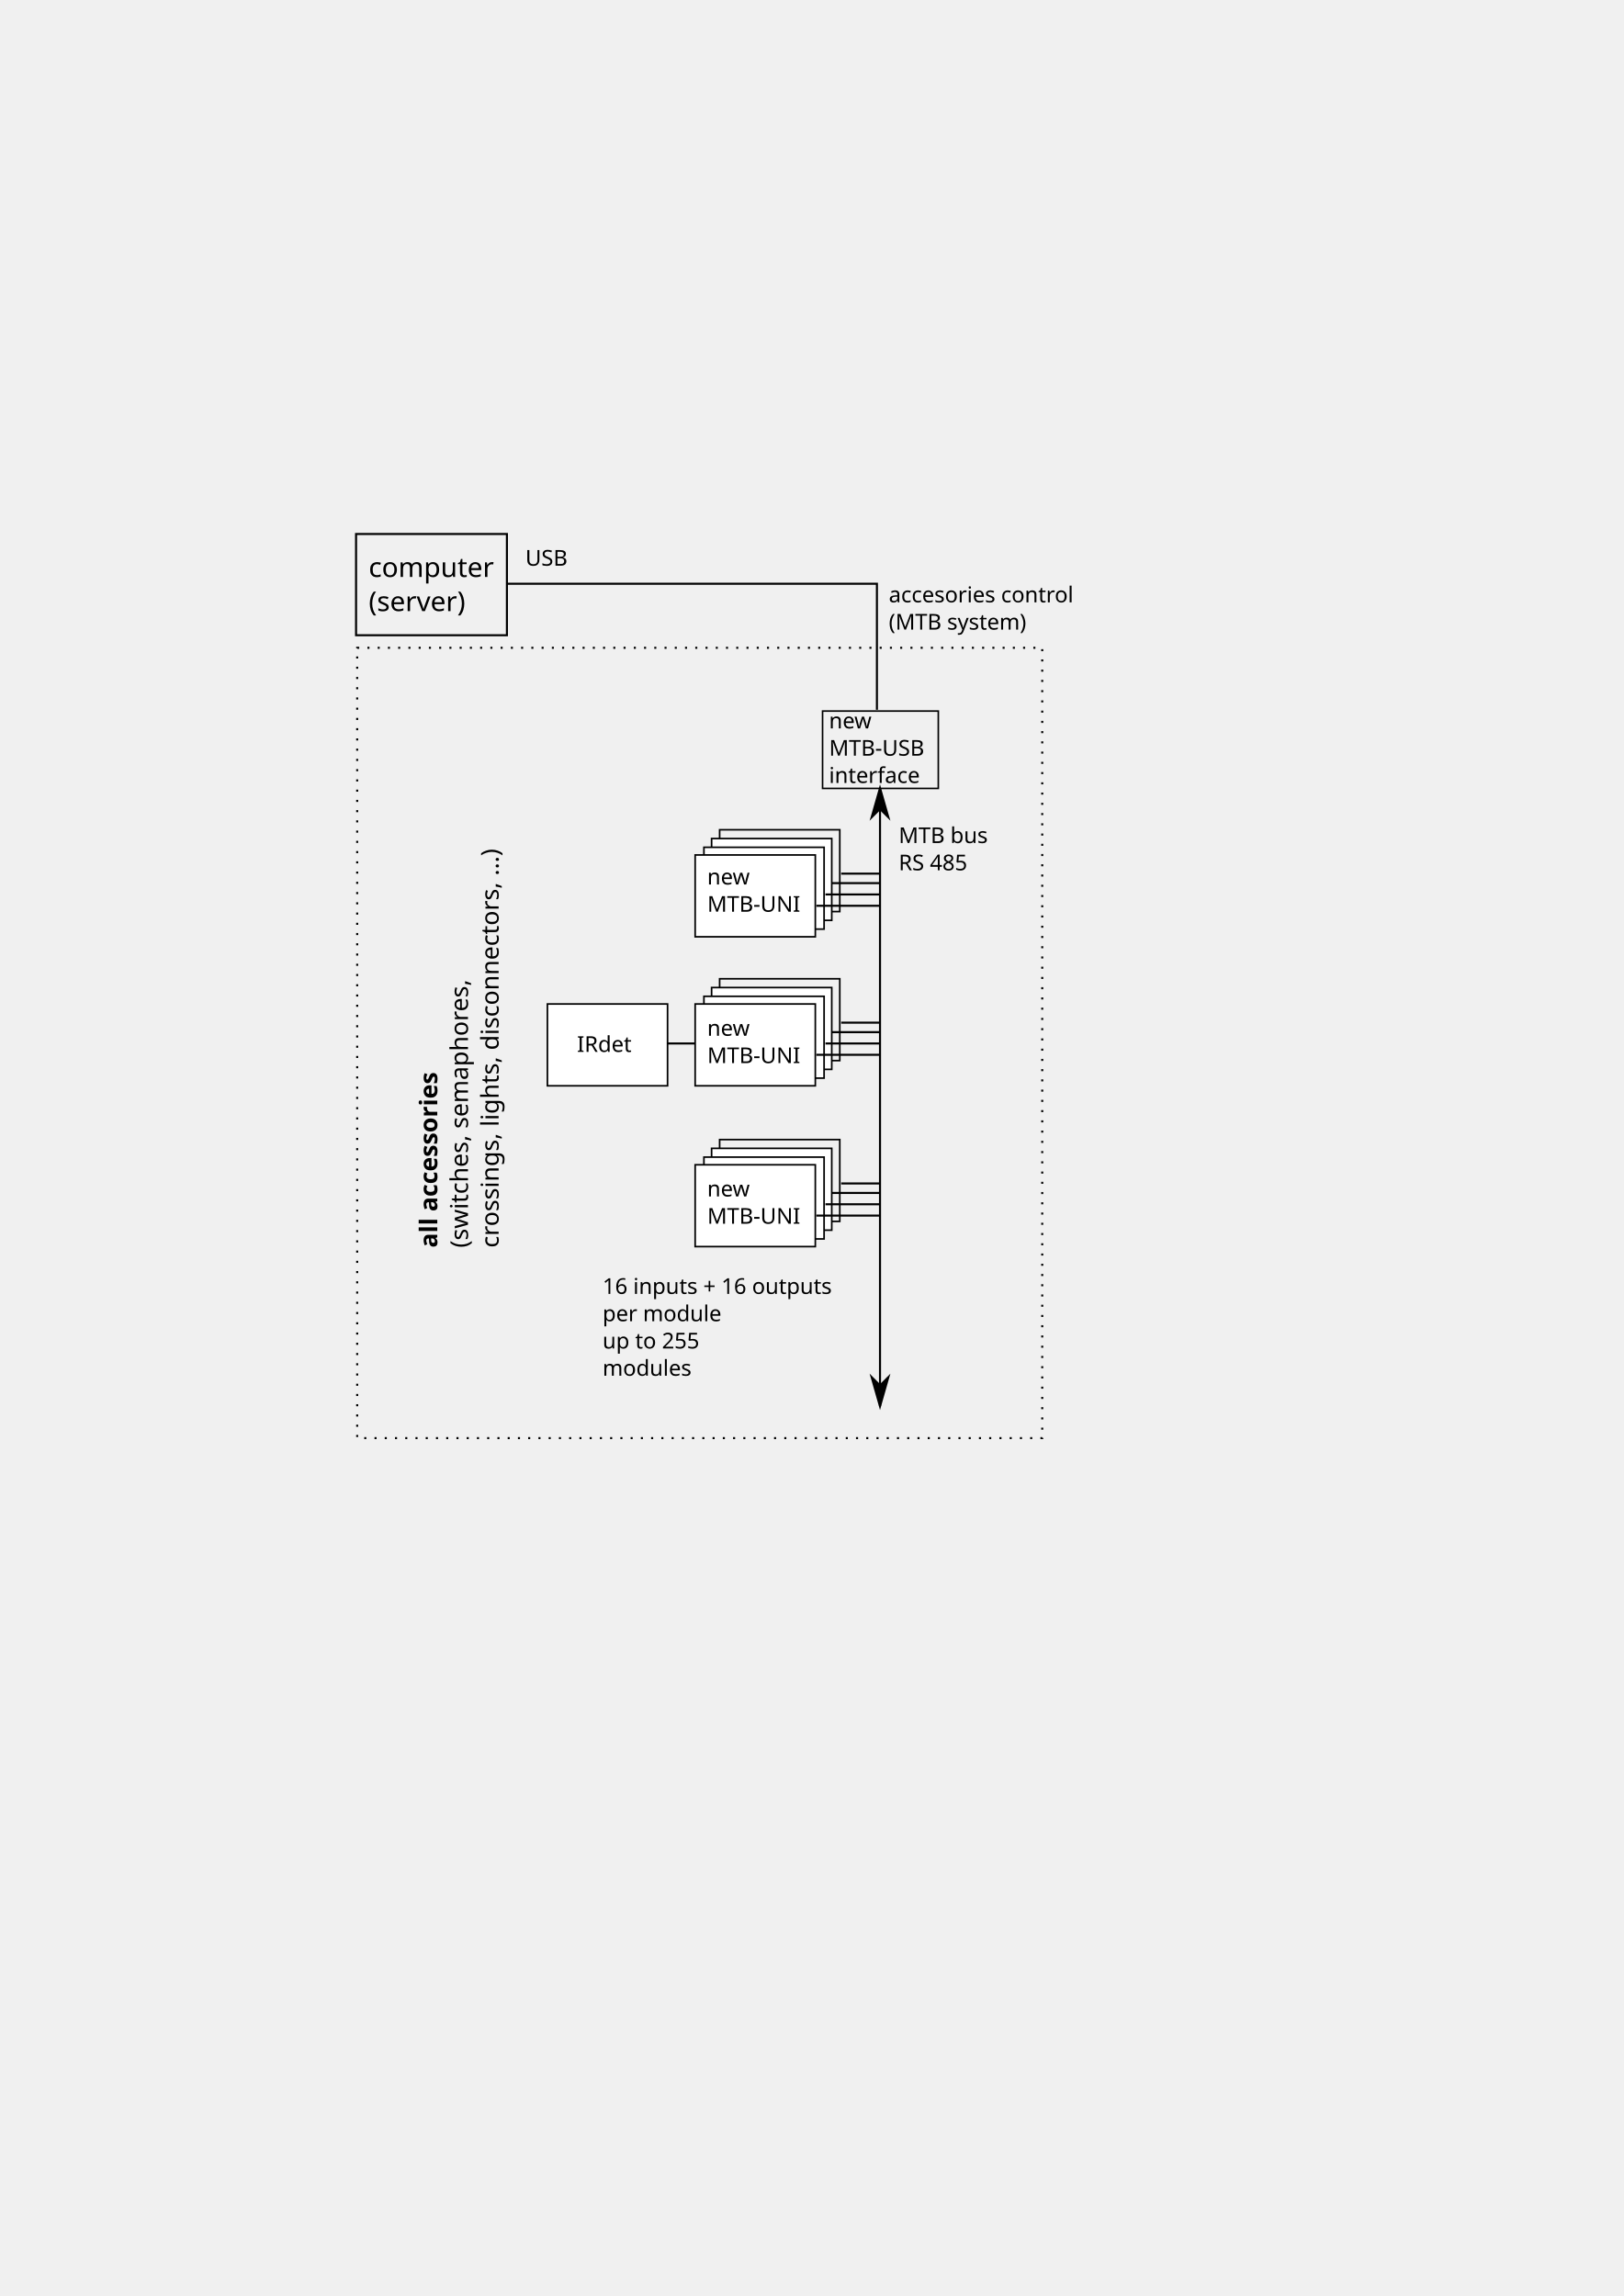
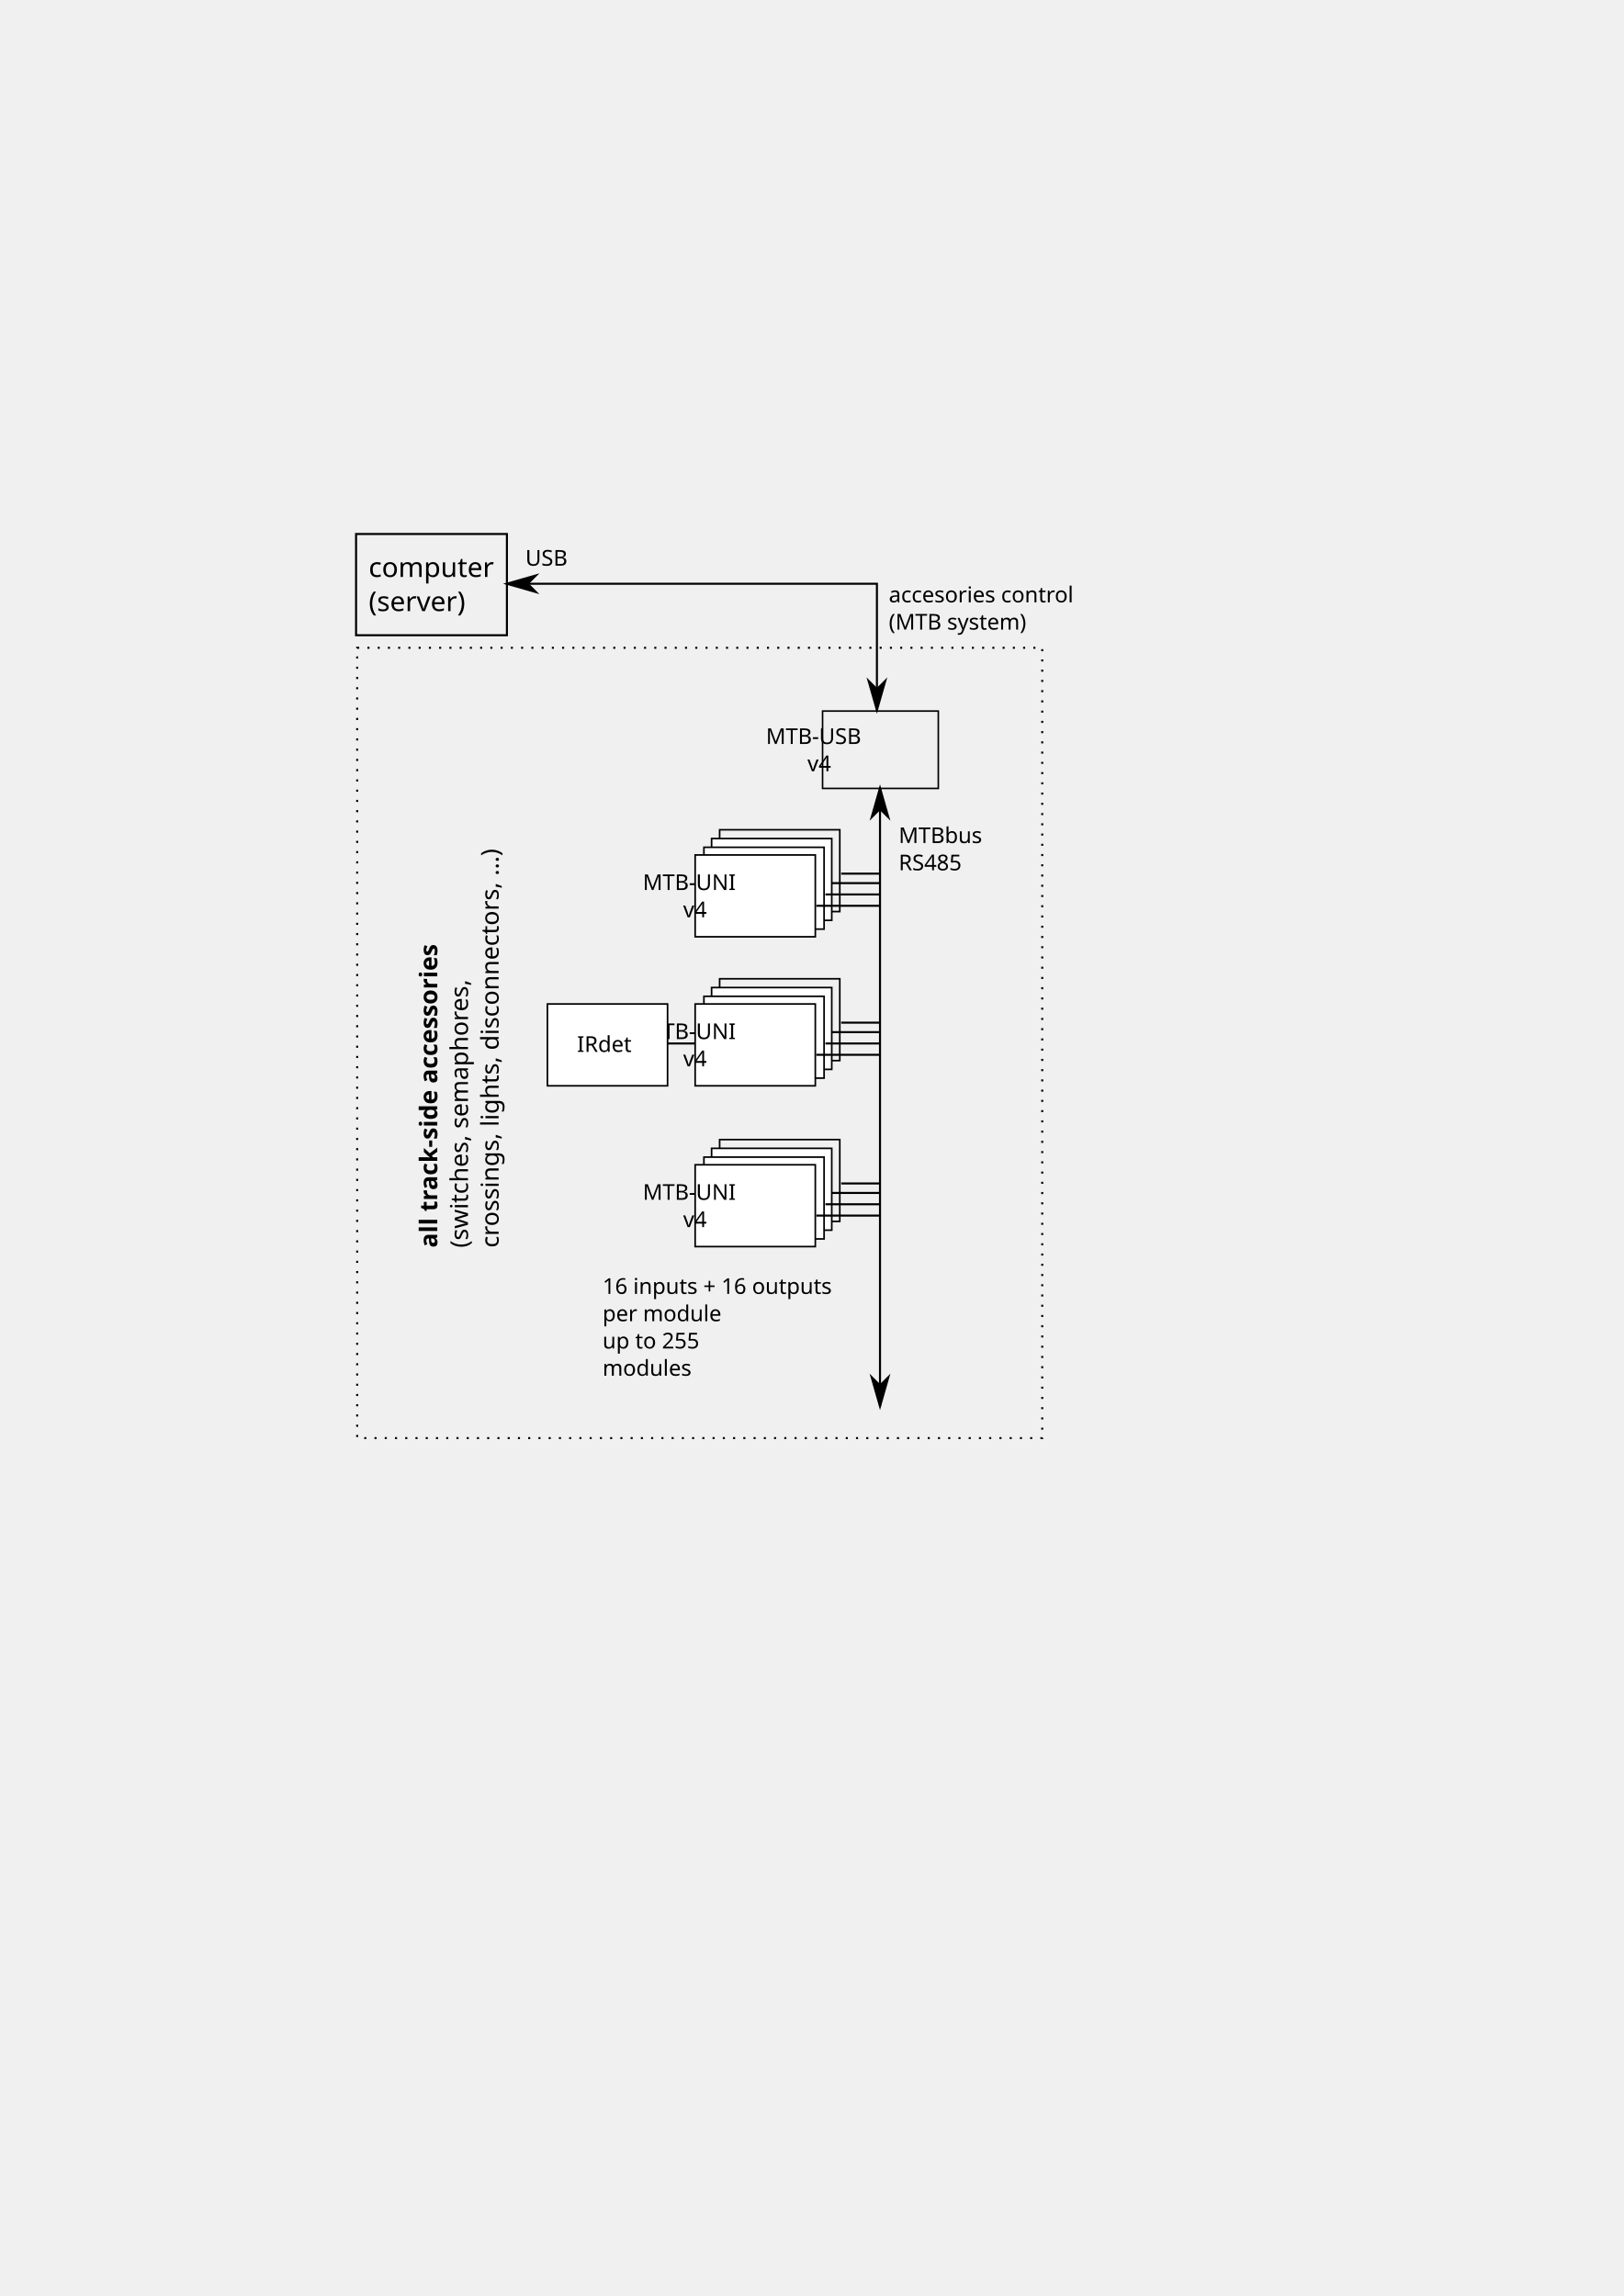
<svg xmlns="http://www.w3.org/2000/svg" width="210mm" height="297mm" viewBox="0 0 210 297" version="1.1" id="svg59">
  <defs id="defs53">
-     <marker orient="auto" refY="0" refX="0" id="marker6794" style="overflow:visible">
+     <marker orient="auto" refY="0" refX="0" id="marker6794" style="overflow:visible" viewBox="0 0 17.774 10.156" markerWidth="17.774" markerHeight="10.156" preserveAspectRatio="xMidYMid">
      <path id="path6792" d="M 0,0 5,-5 -12.5,0 5,5 Z" style="fill:#000000;fill-opacity:1;fill-rule:evenodd;stroke:#000000;stroke-width:1pt;stroke-opacity:1" transform="matrix(0.8,0,0,0.8,10,0)" />
    </marker>
-     <marker orient="auto" refY="0" refX="0" id="marker6650" style="overflow:visible">
+     <marker orient="auto" refY="0" refX="0" id="marker6650" style="overflow:visible" viewBox="0 0 17.774 10.156" markerWidth="17.774" markerHeight="10.156" preserveAspectRatio="xMidYMid">
      <path id="path6648" d="M 0,0 5,-5 -12.5,0 5,5 Z" style="fill:#000000;fill-opacity:1;fill-rule:evenodd;stroke:#000000;stroke-width:1pt;stroke-opacity:1" transform="matrix(-0.8,0,0,-0.8,-10,0)" />
    </marker>
  </defs>
  <g id="layer1">
    <rect id="rect3680" width="19.511" height="13.096" x="46.051" y="69.075" style="fill:none;stroke:#000000;stroke-width:0.265" />
    <text xml:space="preserve" style="font-style:normal;font-weight:normal;font-size:3.528px;line-height:1.25;font-family:sans-serif;letter-spacing:0px;word-spacing:0px;fill:#000000;fill-opacity:1;stroke:none;stroke-width:0.265" x="47.688" y="74.636" id="text10">
      <tspan id="tspan8" x="47.688" y="74.636" style="stroke-width:0.265">computer</tspan>
      <tspan x="47.688" y="79.046" style="stroke-width:0.265" id="tspan6782">(server)</tspan>
    </text>
    <rect y="83.796" x="46.196" height="102.231" width="88.6" id="rect6752" style="fill:none;stroke:#000000;stroke-width:0.265;stroke-miterlimit:4;stroke-dasharray:0.265, 1.06;stroke-dashoffset:0" />
    <text id="text6758" y="77.916" x="114.953" style="font-style:normal;font-weight:normal;font-size:2.822px;line-height:1.25;font-family:sans-serif;letter-spacing:0px;word-spacing:0px;fill:#000000;fill-opacity:1;stroke:none;stroke-width:0.265" xml:space="preserve">
      <tspan style="stroke-width:0.265" y="77.916" x="114.953" id="tspan6754">accesories control</tspan>
      <tspan id="tspan6756" style="stroke-width:0.265" y="81.444" x="114.953">(MTB system)</tspan>
    </text>
-     <path id="path6768" d="M 113.416,91.814 V 75.511 H 65.574" style="fill:none;stroke:#000000;stroke-width:0.265px;stroke-linecap:butt;stroke-linejoin:miter;stroke-opacity:1" />
+     <path id="path6768" d="M 113.416,91.814 V 75.511 H 65.574" style="fill:none;stroke:#000000;stroke-width:0.265;stroke-linecap:butt;stroke-linejoin:miter;stroke-opacity:1;stroke-dasharray:none;marker-start:url(#marker6794);marker-end:url(#marker6650)" />
    <rect style="fill:none;stroke:#000000;stroke-width:0.203" y="91.979" x="106.387" height="10.007" width="14.968" id="rect6770" />
-     <text xml:space="preserve" style="font-style:normal;font-weight:normal;font-size:2.822px;line-height:1.25;font-family:sans-serif;letter-spacing:0px;word-spacing:0px;fill:#000000;fill-opacity:1;stroke:none;stroke-width:0.265" x="107.223" y="94.222" id="text6776">
-       <tspan id="tspan6772" x="107.223" y="94.222" style="stroke-width:0.265">new</tspan>
-       <tspan x="107.223" y="97.75" style="stroke-width:0.265" id="tspan195">MTB-USB</tspan>
-       <tspan id="tspan6774" x="107.223" y="101.278" style="stroke-width:0.265">interface</tspan>
+     <text xml:space="preserve" style="font-style:normal;font-weight:normal;font-size:2.822px;line-height:1.25;font-family:sans-serif;letter-spacing:0px;word-spacing:0px;fill:#000000;fill-opacity:1;stroke:none;stroke-width:0.265;text-anchor:middle;text-align:center" x="113.871" y="96.24" id="text6776">
+       <tspan x="107.787" y="96.24" style="stroke-width:0.265;text-anchor:middle;text-align:center" id="tspan195">MTB-USB</tspan>
+       <tspan id="tspan6774" x="107.787" y="99.768" style="stroke-width:0.265;text-anchor:middle;text-align:center">v4</tspan>
    </text>
    <text id="text6780" y="73.172" x="67.951" style="font-style:normal;font-weight:normal;font-size:2.822px;line-height:1.25;font-family:sans-serif;letter-spacing:0px;word-spacing:0px;fill:#000000;fill-opacity:1;stroke:none;stroke-width:0.265" xml:space="preserve">
      <tspan style="stroke-width:0.265" y="73.172" x="67.951" id="tspan6778">USB</tspan>
    </text>
    <path style="fill:none;stroke:#000000;stroke-width:0.265px;stroke-linecap:butt;stroke-linejoin:miter;stroke-opacity:1;marker-start:url(#marker6794);marker-end:url(#marker6650)" d="m 113.815,101.971 v 79.914" id="path6784" />
    <text xml:space="preserve" style="font-style:normal;font-weight:normal;font-size:2.822px;line-height:1.25;font-family:sans-serif;letter-spacing:0px;word-spacing:0px;fill:#000000;fill-opacity:1;stroke:none;stroke-width:0.265" x="116.221" y="109.053" id="text6858">
-       <tspan id="tspan6856" x="116.221" y="109.053" style="stroke-width:0.265">MTB bus </tspan>
-       <tspan x="116.221" y="112.581" style="stroke-width:0.265" id="tspan6860">RS 485</tspan>
+       <tspan id="tspan6856" x="116.221" y="109.053" style="stroke-width:0.265">MTBbus </tspan>
+       <tspan x="116.221" y="112.581" style="stroke-width:0.265" id="tspan6860">RS485</tspan>
    </text>
    <rect style="fill:none;stroke:#000000;stroke-width:0.212" y="107.335" x="-108.613" height="10.583" width="15.54" id="rect6940" transform="scale(-1,1)" />
    <rect id="rect6942" width="15.54" height="10.583" x="-107.574" y="108.469" style="fill:#ffffff;stroke:#000000;stroke-width:0.212" transform="scale(-1,1)" />
    <rect style="fill:#ffffff;stroke:#000000;stroke-width:0.212" y="109.602" x="-106.582" height="10.583" width="15.54" id="rect6944" transform="scale(-1,1)" />
    <rect id="rect6946" width="15.54" height="10.583" x="-105.448" y="110.595" style="fill:#ffffff;stroke:#000000;stroke-width:0.212" transform="scale(-1,1)" />
    <path id="path6948" d="m 113.896,113.01 h -5.103" style="fill:none;stroke:#000000;stroke-width:0.265px;stroke-linecap:butt;stroke-linejoin:miter;stroke-opacity:1" />
    <path id="path6950" d="m 113.801,114.238 h -6.237" style="fill:none;stroke:#000000;stroke-width:0.265px;stroke-linecap:butt;stroke-linejoin:miter;stroke-opacity:1" />
    <path id="path6952" d="m 113.754,115.703 h -6.993" style="fill:none;stroke:#000000;stroke-width:0.265px;stroke-linecap:butt;stroke-linejoin:miter;stroke-opacity:1" />
    <path id="path6954" d="m 113.754,117.167 h -8.174" style="fill:none;stroke:#000000;stroke-width:0.265px;stroke-linecap:butt;stroke-linejoin:miter;stroke-opacity:1" />
    <rect transform="scale(-1,1)" id="rect6956" width="15.54" height="10.583" x="-108.613" y="126.611" style="fill:none;stroke:#000000;stroke-width:0.212" />
    <rect transform="scale(-1,1)" style="fill:#ffffff;stroke:#000000;stroke-width:0.212" y="127.745" x="-107.574" height="10.583" width="15.54" id="rect6958" />
    <rect transform="scale(-1,1)" id="rect6960" width="15.54" height="10.583" x="-106.582" y="128.879" style="fill:#ffffff;stroke:#000000;stroke-width:0.212" />
    <rect transform="scale(-1,1)" style="fill:#ffffff;stroke:#000000;stroke-width:0.212" y="129.871" x="-105.448" height="10.583" width="15.54" id="rect6962" />
    <path style="fill:none;stroke:#000000;stroke-width:0.265px;stroke-linecap:butt;stroke-linejoin:miter;stroke-opacity:1" d="m 113.896,132.286 h -5.103" id="path6964" />
    <path style="fill:none;stroke:#000000;stroke-width:0.265px;stroke-linecap:butt;stroke-linejoin:miter;stroke-opacity:1" d="m 113.801,133.515 h -6.237" id="path6966" />
    <path style="fill:none;stroke:#000000;stroke-width:0.265px;stroke-linecap:butt;stroke-linejoin:miter;stroke-opacity:1" d="m 113.754,134.979 h -6.993" id="path6968" />
    <path style="fill:none;stroke:#000000;stroke-width:0.265px;stroke-linecap:butt;stroke-linejoin:miter;stroke-opacity:1" d="m 113.754,136.444 h -8.174" id="path6970" />
    <rect style="fill:none;stroke:#000000;stroke-width:0.212" y="147.411" x="-108.613" height="10.583" width="15.54" id="rect6972" transform="scale(-1,1)" />
    <rect id="rect6974" width="15.54" height="10.583" x="-107.574" y="148.545" style="fill:#ffffff;stroke:#000000;stroke-width:0.212" transform="scale(-1,1)" />
    <rect style="fill:#ffffff;stroke:#000000;stroke-width:0.212" y="149.679" x="-106.582" height="10.583" width="15.54" id="rect6976" transform="scale(-1,1)" />
    <rect id="rect6978" width="15.54" height="10.583" x="-105.448" y="150.671" style="fill:#ffffff;stroke:#000000;stroke-width:0.212" transform="scale(-1,1)" />
    <path id="path6980" d="m 113.896,153.086 h -5.103" style="fill:none;stroke:#000000;stroke-width:0.265px;stroke-linecap:butt;stroke-linejoin:miter;stroke-opacity:1" />
    <path id="path6982" d="m 113.801,154.314 h -6.237" style="fill:none;stroke:#000000;stroke-width:0.265px;stroke-linecap:butt;stroke-linejoin:miter;stroke-opacity:1" />
    <path id="path6984" d="m 113.754,155.779 h -6.993" style="fill:none;stroke:#000000;stroke-width:0.265px;stroke-linecap:butt;stroke-linejoin:miter;stroke-opacity:1" />
    <path id="path6986" d="m 113.754,157.243 h -8.174" style="fill:none;stroke:#000000;stroke-width:0.265px;stroke-linecap:butt;stroke-linejoin:miter;stroke-opacity:1" />
    <text xml:space="preserve" style="font-style:normal;font-weight:normal;font-size:2.822px;line-height:1.25;font-family:sans-serif;letter-spacing:0px;word-spacing:0px;fill:#000000;fill-opacity:1;stroke:none;stroke-width:0.265" x="77.934" y="167.374" id="text7122">
      <tspan id="tspan7120" x="77.934" y="167.374" style="stroke-width:0.265">16 inputs + 16 outputs </tspan>
      <tspan x="77.934" y="170.902" style="stroke-width:0.265" id="tspan7150">per module</tspan>
      <tspan x="77.934" y="174.429" style="stroke-width:0.265" id="tspan7148">up to 255</tspan>
      <tspan x="77.934" y="177.957" style="stroke-width:0.265" id="tspan7124">modules</tspan>
    </text>
-     <text xml:space="preserve" style="font-style:normal;font-weight:normal;font-size:2.822px;line-height:1.25;font-family:sans-serif;letter-spacing:0px;word-spacing:0px;fill:#000000;fill-opacity:1;stroke:none;stroke-width:0.265" x="91.47" y="133.987" id="text7132">
-       <tspan id="tspan7130" x="91.47" y="133.987" style="stroke-width:0.265">new</tspan>
-       <tspan x="91.47" y="137.515" style="stroke-width:0.265" id="tspan215">MTB-UNI</tspan>
+     <text xml:space="preserve" style="font-style:normal;font-weight:normal;font-size:2.822px;line-height:1.25;font-family:sans-serif;letter-spacing:0px;word-spacing:0px;fill:#000000;fill-opacity:1;stroke:none;stroke-width:0.265;text-anchor:middle;text-align:center" x="97.678" y="134.407" id="text7132">
+       <tspan x="91.717" y="134.407" style="stroke-width:0.265;text-anchor:middle;text-align:center" id="tspan215">MTB-UNI</tspan>
+       <tspan x="91.717" y="137.934" style="stroke-width:0.265;text-anchor:middle;text-align:center" id="tspan6178">v4</tspan>
    </text>
    <text xml:space="preserve" style="font-style:normal;font-weight:normal;font-size:3.175px;line-height:1.25;font-family:sans-serif;letter-spacing:0px;word-spacing:0px;fill:#000000;fill-opacity:1;stroke:none;stroke-width:0.265" x="-161.397" y="56.552" id="text7140" transform="rotate(-90)">
-       <tspan id="tspan7138" x="-161.397" y="56.552" style="font-style:normal;font-variant:normal;font-weight:bold;font-stretch:normal;font-size:3.175px;font-family:sans-serif;-inkscape-font-specification:'sans-serif Bold';stroke-width:0.265">all accessories</tspan>
+       <tspan id="tspan7138" x="-161.397" y="56.552" style="font-style:normal;font-variant:normal;font-weight:bold;font-stretch:normal;font-size:3.175px;font-family:sans-serif;-inkscape-font-specification:'sans-serif Bold';stroke-width:0.265">all track-side accessories</tspan>
      <tspan x="-161.397" y="60.521" style="font-size:3.175px;stroke-width:0.265" id="tspan7144">(switches, semaphores,</tspan>
      <tspan x="-161.397" y="64.489" style="font-size:3.175px;stroke-width:0.265" id="tspan7146">crossings, lights, disconnectors, ...) </tspan>
-       <tspan x="-161.397" y="68.458" style="font-size:3.175px;stroke-width:0.265" id="tspan7142" />
+       <tspan x="-161.397" y="68.458" id="tspan7142" />
    </text>
-     <text id="text221" y="114.41" x="91.47" style="font-style:normal;font-weight:normal;font-size:2.822px;line-height:1.25;font-family:sans-serif;letter-spacing:0px;word-spacing:0px;fill:#000000;fill-opacity:1;stroke:none;stroke-width:0.265" xml:space="preserve">
-       <tspan style="stroke-width:0.265" y="114.41" x="91.47" id="tspan217">new</tspan>
-       <tspan id="tspan219" style="stroke-width:0.265" y="117.938" x="91.47">MTB-UNI</tspan>
+     <text id="text221" y="115.13" x="97.678" style="font-style:normal;font-weight:normal;font-size:2.822px;line-height:1.25;font-family:sans-serif;letter-spacing:0px;word-spacing:0px;fill:#000000;fill-opacity:1;stroke:none;stroke-width:0.265;text-anchor:middle;text-align:center" xml:space="preserve">
+       <tspan id="tspan219" style="stroke-width:0.265;text-anchor:middle;text-align:center" y="115.13" x="91.717">MTB-UNI</tspan>
+       <tspan style="stroke-width:0.265;text-anchor:middle;text-align:center" y="118.658" x="91.717" id="tspan6174">v4</tspan>
    </text>
-     <text xml:space="preserve" style="font-style:normal;font-weight:normal;font-size:2.822px;line-height:1.25;font-family:sans-serif;letter-spacing:0px;word-spacing:0px;fill:#000000;fill-opacity:1;stroke:none;stroke-width:0.265" x="91.47" y="154.768" id="text227">
-       <tspan id="tspan223" x="91.47" y="154.768" style="stroke-width:0.265">new</tspan>
-       <tspan x="91.47" y="158.295" style="stroke-width:0.265" id="tspan225">MTB-UNI</tspan>
+     <text xml:space="preserve" style="font-style:normal;font-weight:normal;font-size:2.822px;line-height:1.25;font-family:sans-serif;letter-spacing:0px;word-spacing:0px;fill:#000000;fill-opacity:1;stroke:none;stroke-width:0.265;text-anchor:middle;text-align:center" x="97.678" y="155.206" id="text227">
+       <tspan x="91.717" y="155.206" style="stroke-width:0.265;text-anchor:middle;text-align:center" id="tspan225">MTB-UNI</tspan>
+       <tspan x="91.717" y="158.734" style="stroke-width:0.265;text-anchor:middle;text-align:center" id="tspan6182">v4</tspan>
    </text>
    <rect id="rect229" width="15.54" height="10.583" x="-86.338" y="129.871" style="fill:#ffffff;stroke:#000000;stroke-width:0.212" transform="scale(-1,1)" />
    <text id="text241" y="136.066" x="74.628" style="font-style:normal;font-weight:normal;font-size:2.822px;line-height:1.25;font-family:sans-serif;letter-spacing:0px;word-spacing:0px;fill:#000000;fill-opacity:1;stroke:none;stroke-width:0.265" xml:space="preserve">
      <tspan style="stroke-width:0.265" y="136.066" x="74.628" id="tspan237">IRdet</tspan>
-       <tspan id="tspan239" style="stroke-width:0.265" y="139.594" x="74.628" />
+       <tspan id="tspan239" y="139.594" x="74.628" />
    </text>
    <path id="path243" d="m 89.833,134.979 -3.585,0" style="fill:none;stroke:#000000;stroke-width:0.265px;stroke-linecap:butt;stroke-linejoin:miter;stroke-opacity:1" />
  </g>
</svg>
